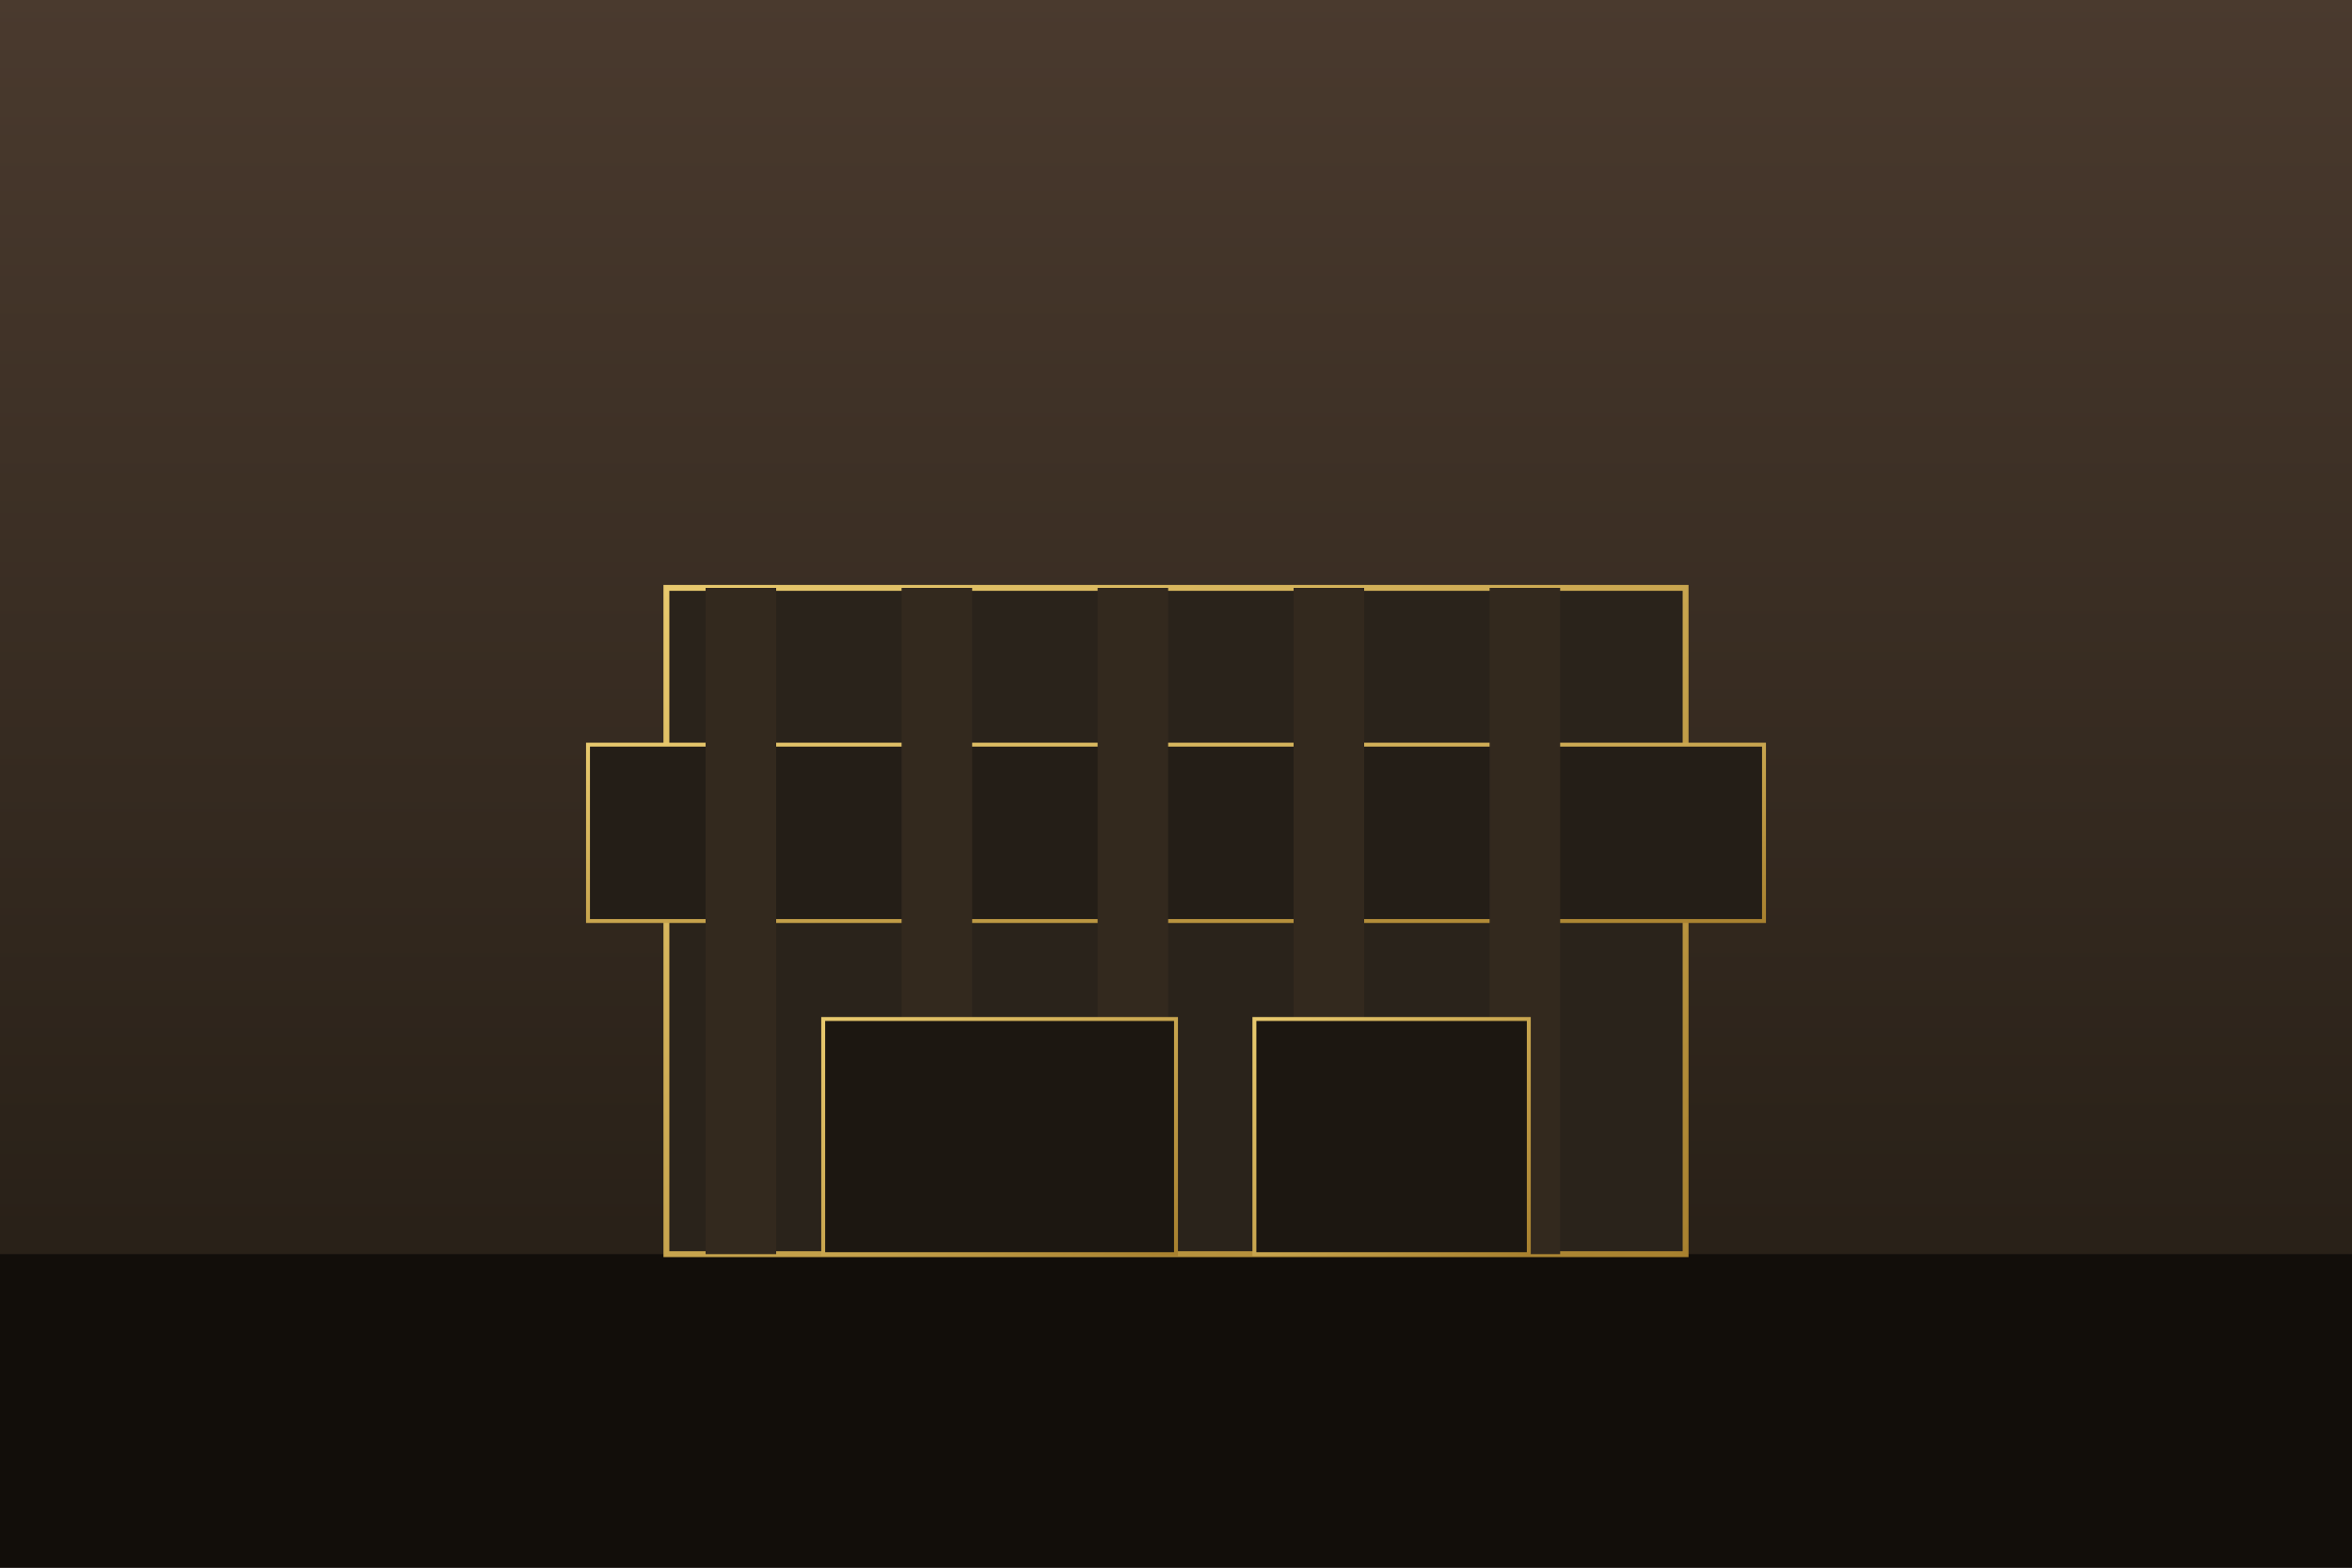
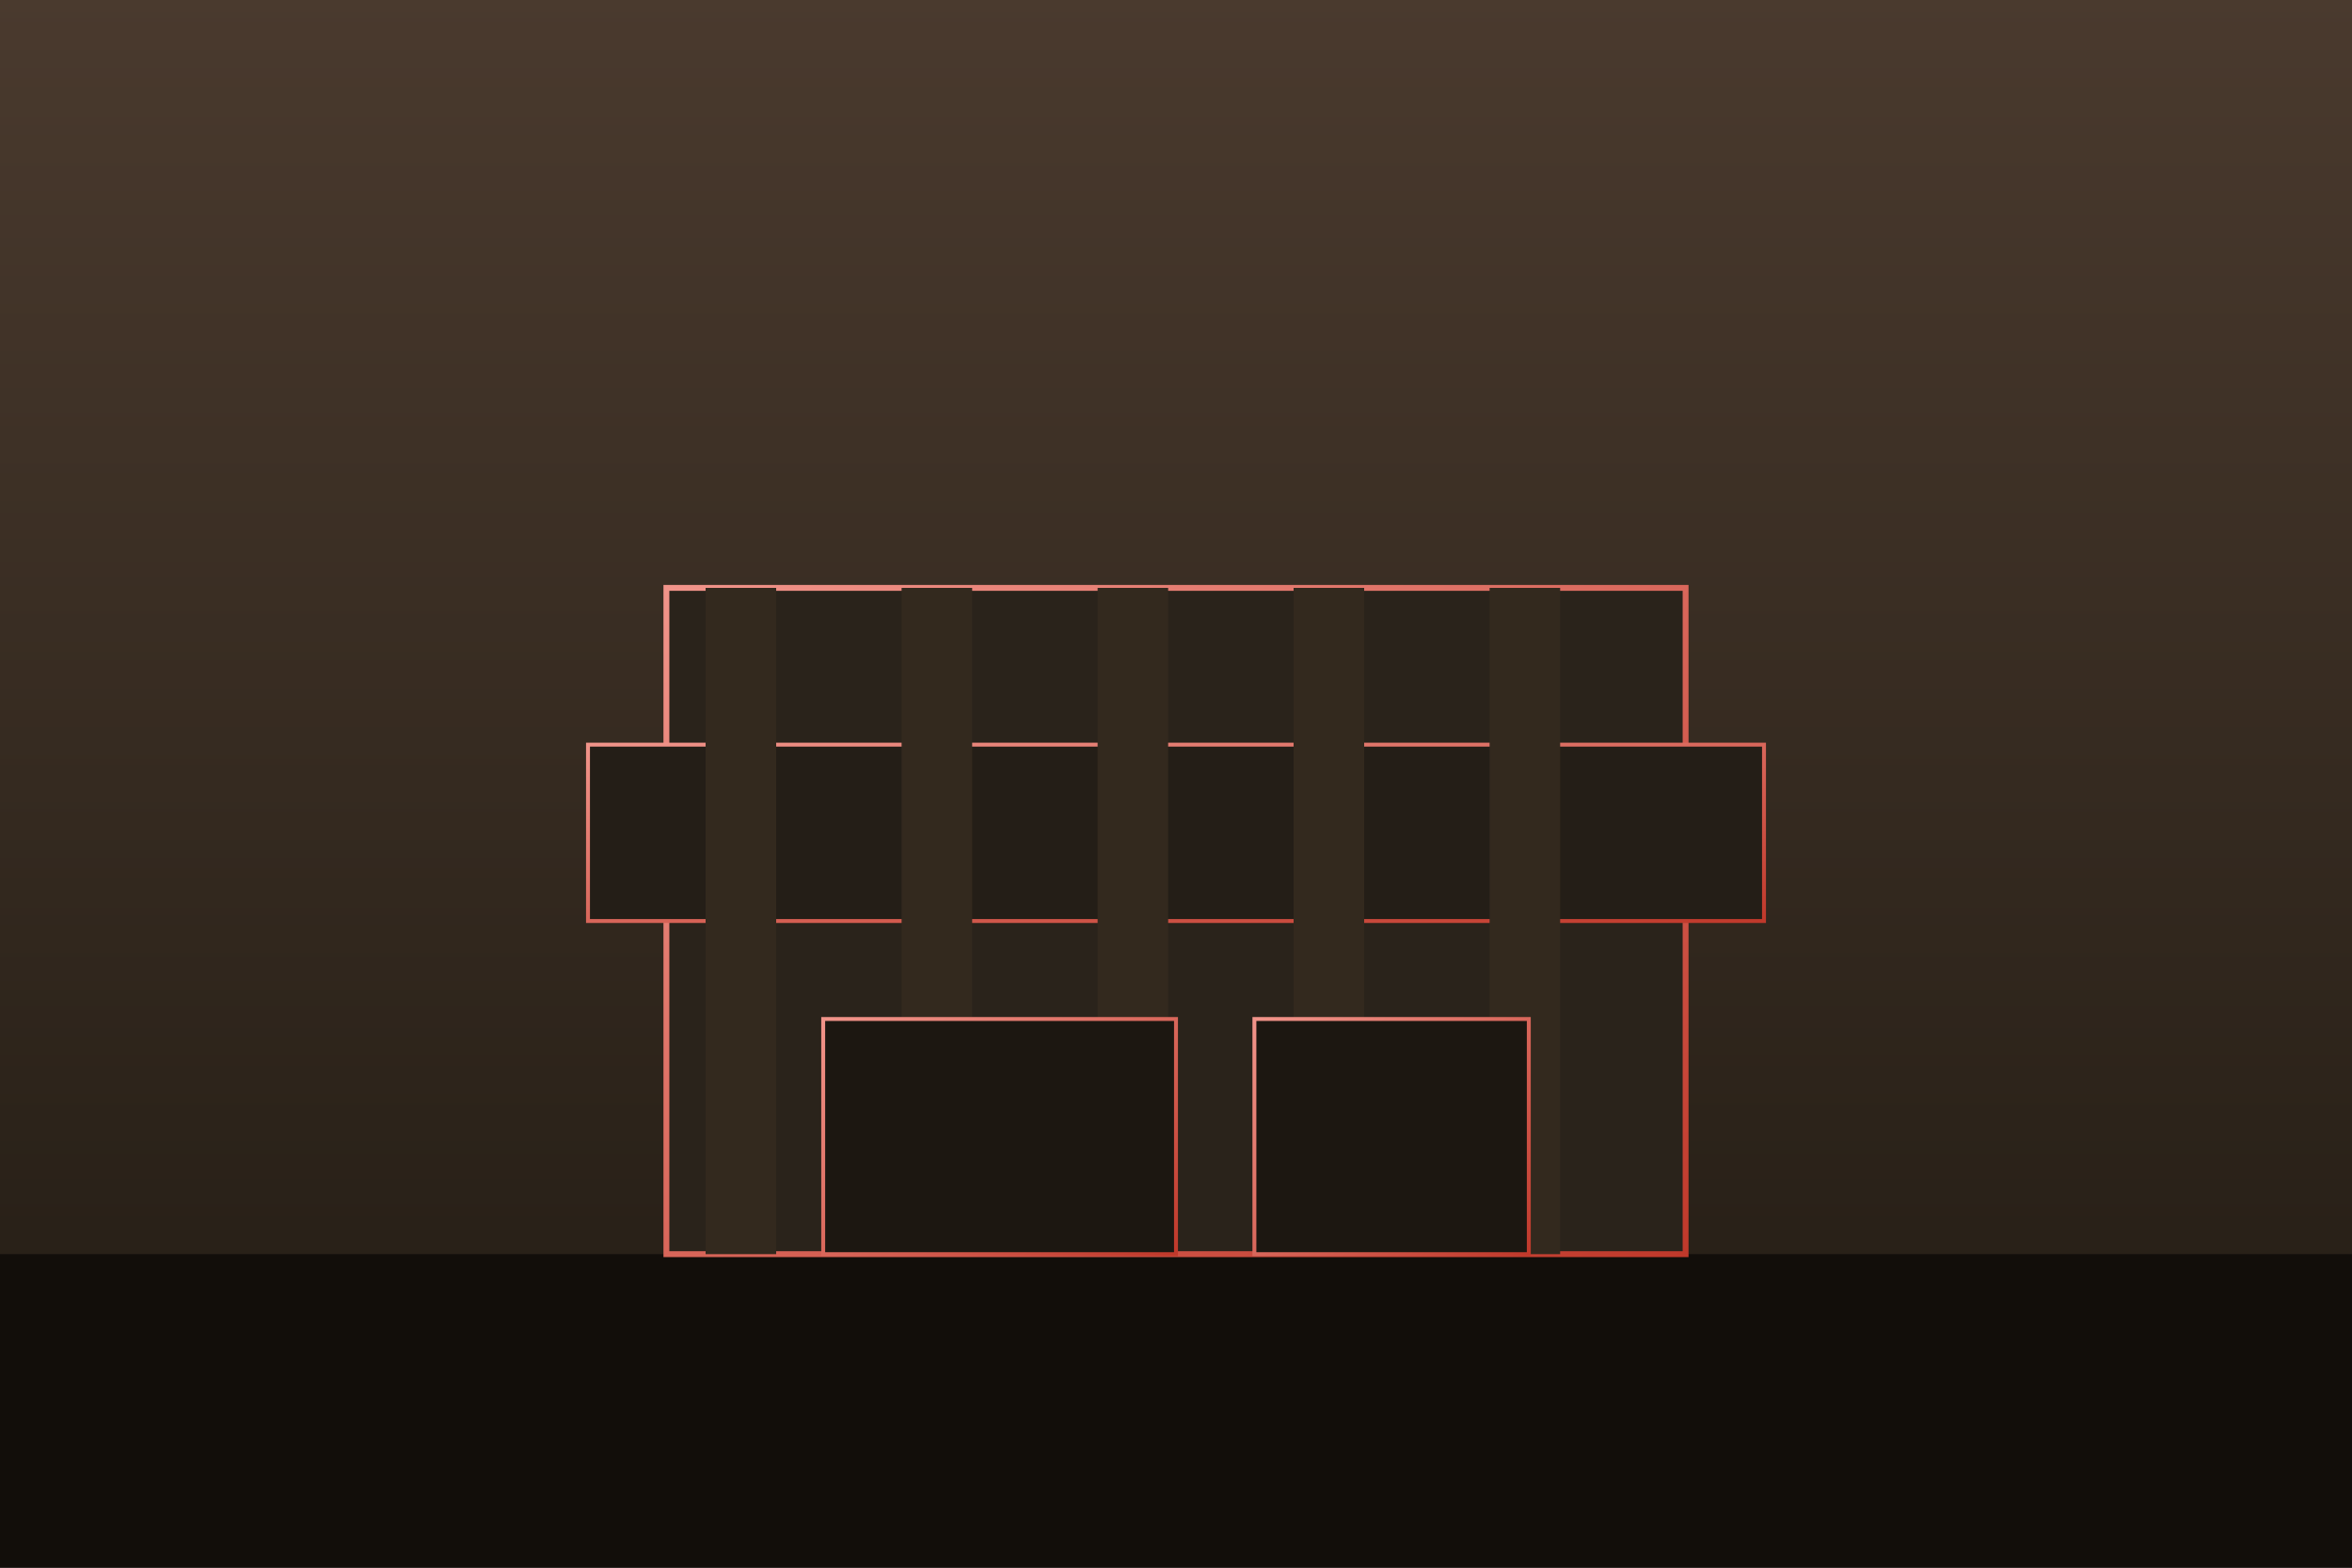
<svg xmlns="http://www.w3.org/2000/svg" width="1200" height="800" viewBox="0 0 1200 800">
  <defs>
    <linearGradient id="bg" x1="0" y1="0" x2="0" y2="1">
      <stop offset="0" stop-color="#4a3a2e" />
      <stop offset="1" stop-color="#201a12" />
    </linearGradient>
-     <linearGradient id="gold" x1="0" y1="0" x2="1" y2="1">
-       <stop offset="0" stop-color="#e8c96e" />
-       <stop offset="1" stop-color="#a8812f" />
+     <linearGradient id="red" x1="0" y1="0" x2="1" y2="1">
+       <stop offset="0" stop-color="#f1948a" />
+       <stop offset="1" stop-color="#c0392b" />
    </linearGradient>
  </defs>
  <rect width="1200" height="800" fill="url(#bg)" />
  <rect x="0" y="640" width="1200" height="160" fill="#120e0a" />
-   <rect x="340" y="300" width="520" height="340" fill="#2a231b" stroke="url(#gold)" stroke-width="3" />
-   <rect x="300" y="380" width="600" height="90" fill="#241e17" stroke="url(#gold)" stroke-width="2" />
+   <rect x="340" y="300" width="520" height="340" fill="#2a231b" stroke="url(#red)" stroke-width="3" />
+   <rect x="300" y="380" width="600" height="90" fill="#241e17" stroke="url(#red)" stroke-width="2" />
  <rect x="360" y="300" width="36" height="340" fill="#33291e" />
  <rect x="460" y="300" width="36" height="340" fill="#33291e" />
  <rect x="560" y="300" width="36" height="340" fill="#33291e" />
  <rect x="660" y="300" width="36" height="340" fill="#33291e" />
  <rect x="760" y="300" width="36" height="340" fill="#33291e" />
-   <rect x="420" y="520" width="180" height="120" fill="#1c1711" stroke="url(#gold)" stroke-width="2" />
-   <rect x="640" y="520" width="140" height="120" fill="#1c1711" stroke="url(#gold)" stroke-width="2" />
+   <rect x="420" y="520" width="180" height="120" fill="#1c1711" stroke="url(#red)" stroke-width="2" />
+   <rect x="640" y="520" width="140" height="120" fill="#1c1711" stroke="url(#red)" stroke-width="2" />
</svg>
